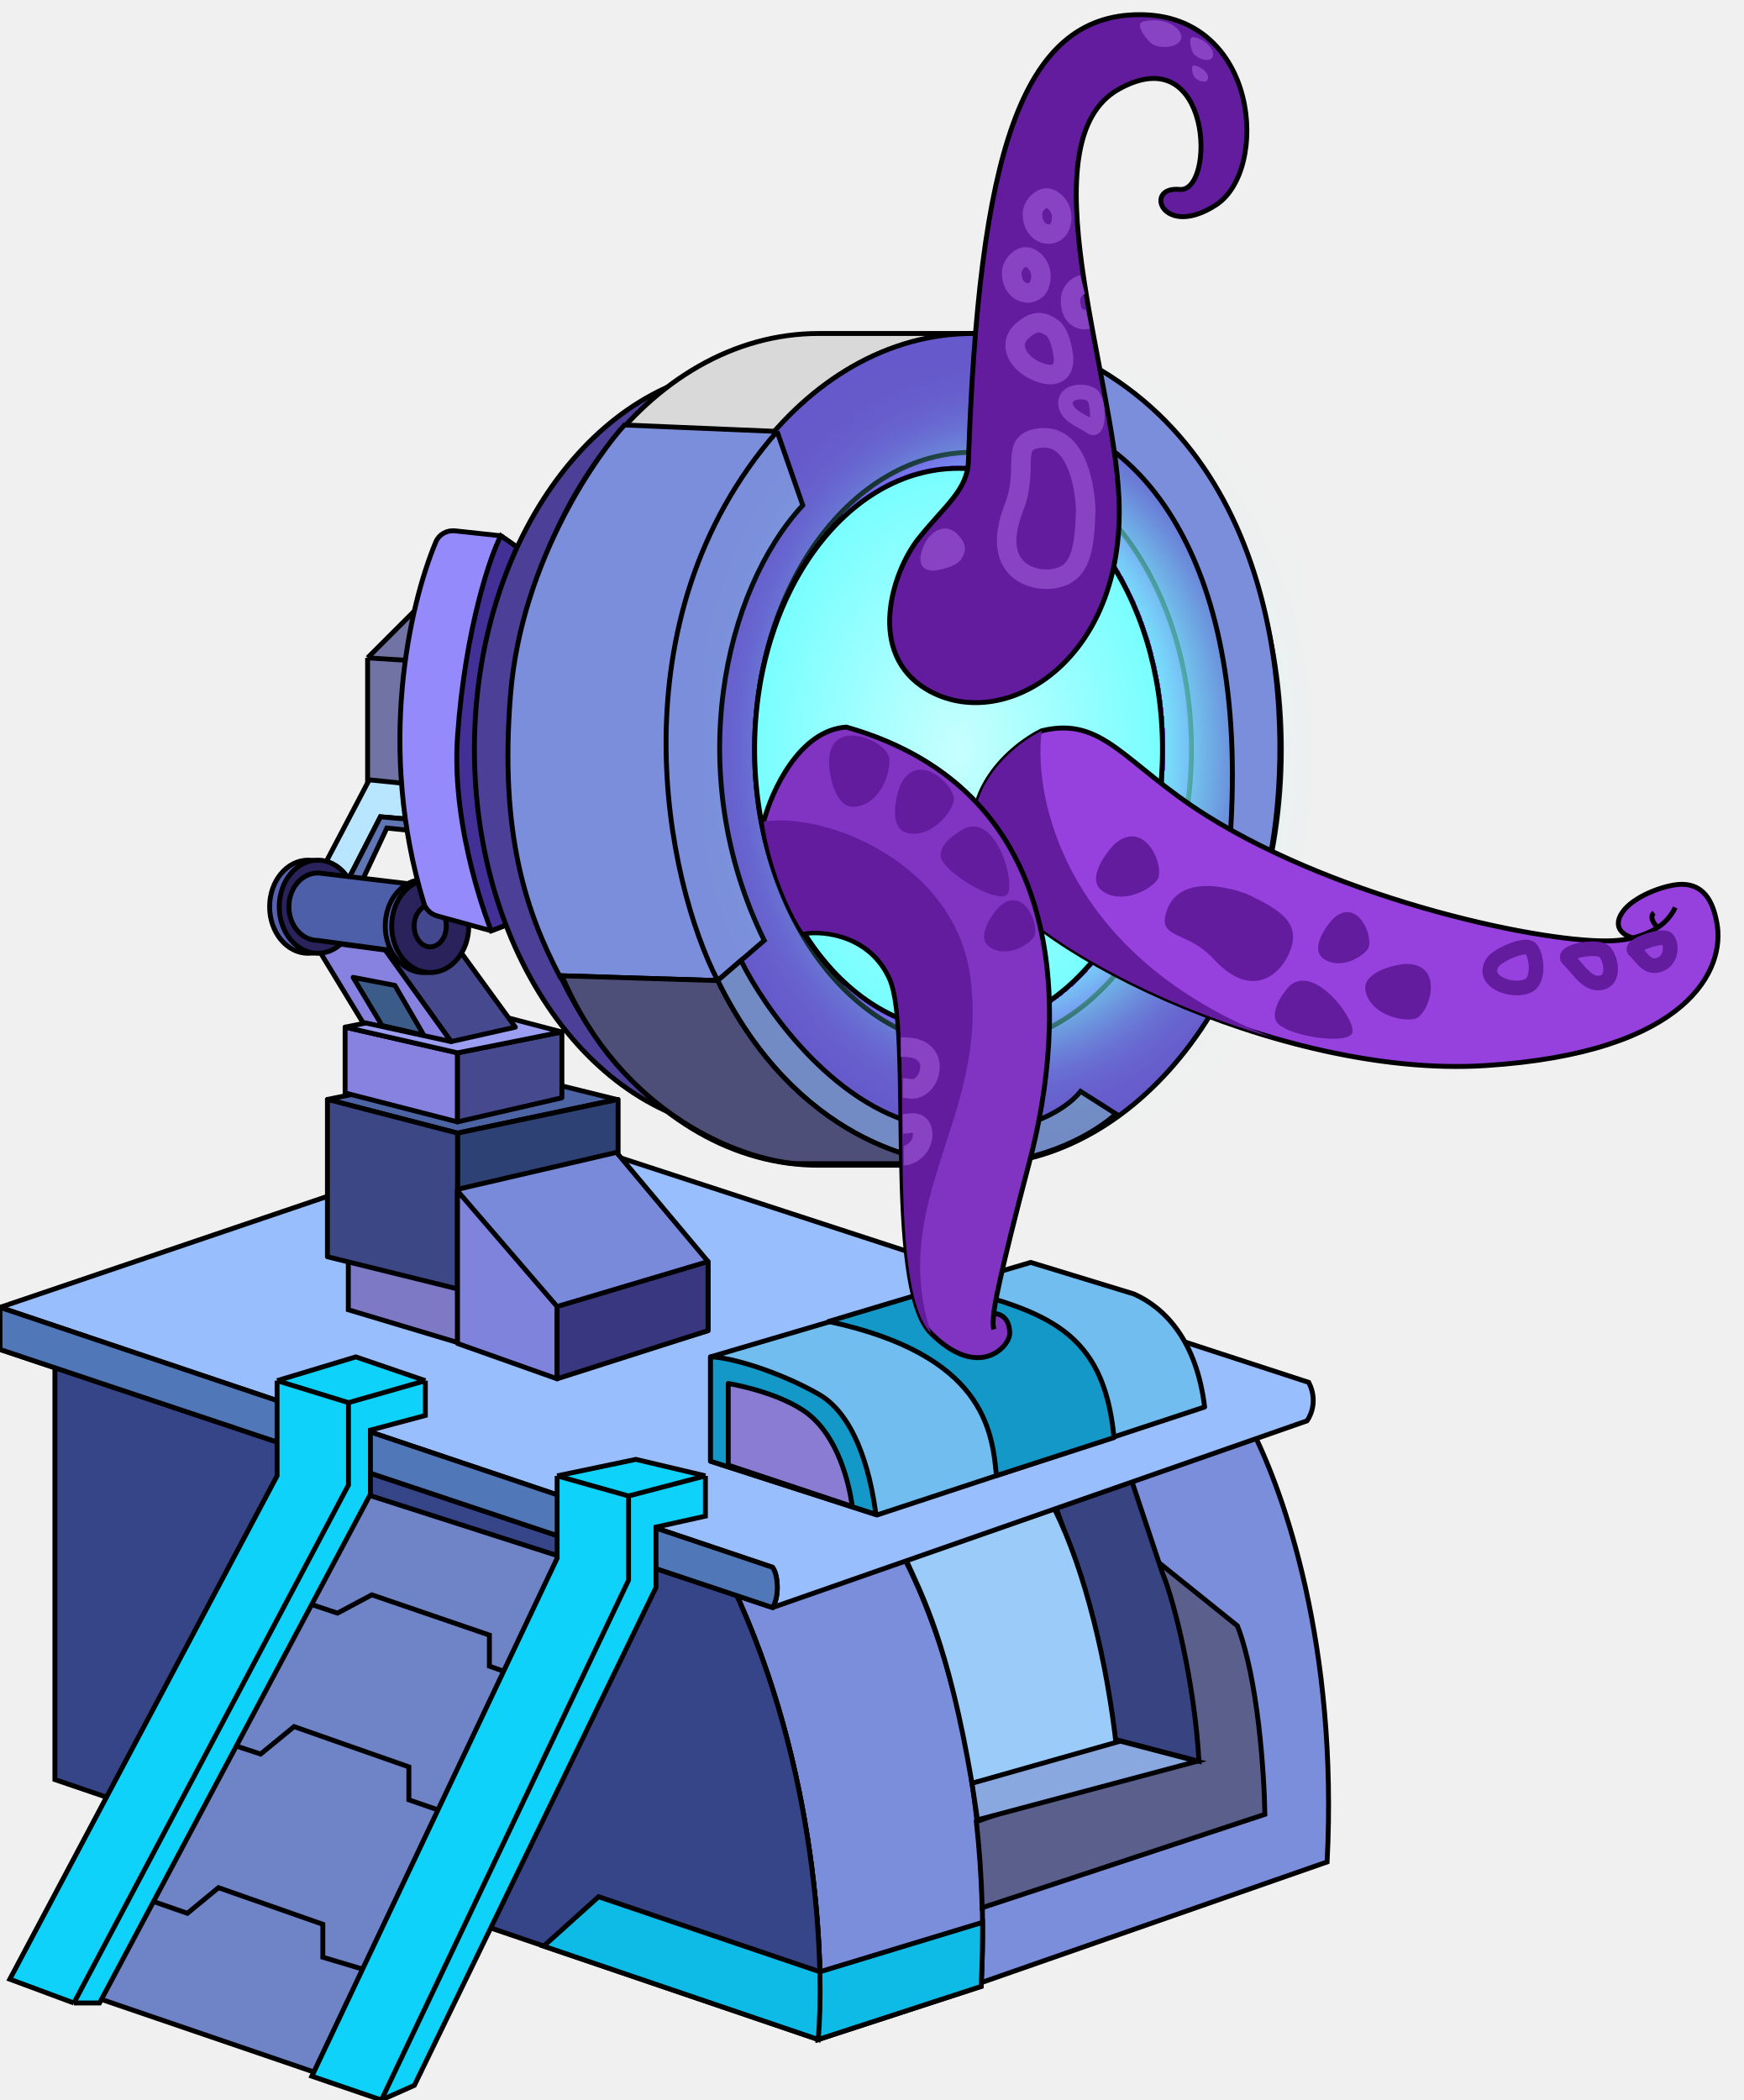
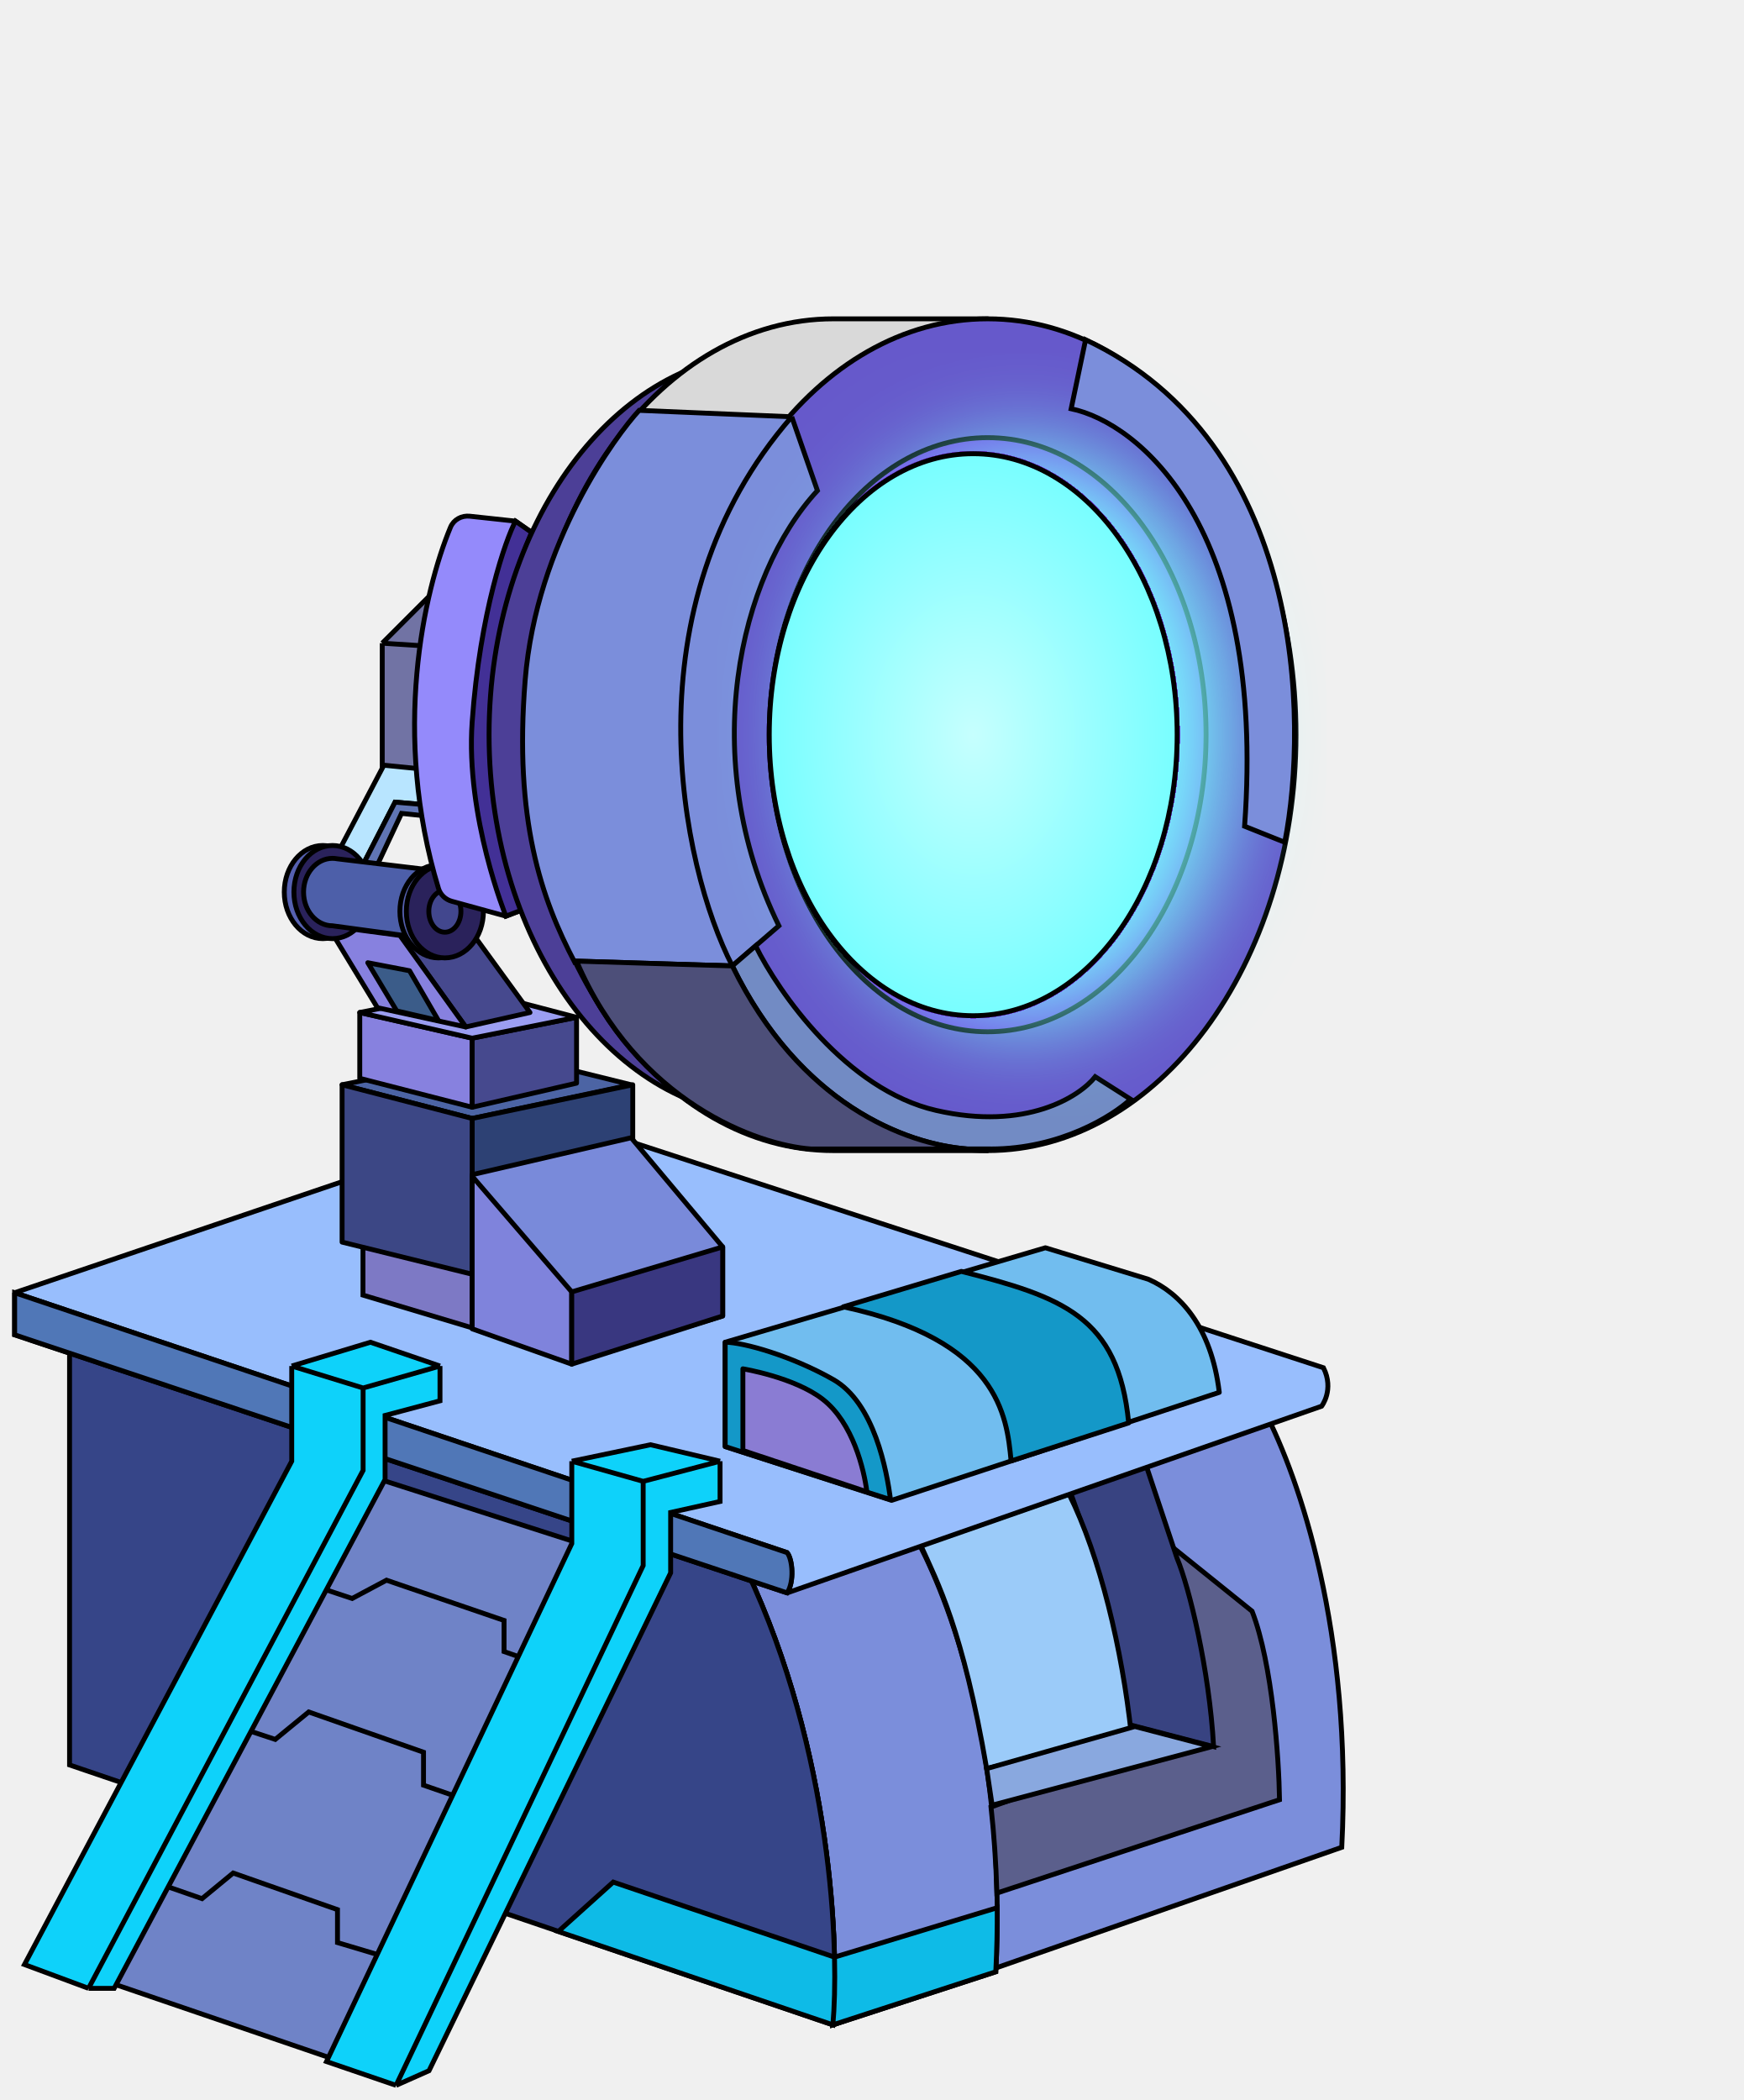
<svg xmlns="http://www.w3.org/2000/svg" width="357" height="430" viewBox="0 0 357 430" fill="none">
-   <g clip-path="url(#clip0_31866_3251)">
-     <path d="M271.716 381.258C273.965 337.034 262.971 305.677 255.975 292.06L149.912 324.666C167.302 361.545 168.901 401.996 167.527 417.612L271.716 381.258Z" fill="#7B8EDB" stroke="black" />
-     <path d="M200.883 406.743C203.131 362.519 192.138 332.662 185.142 319.045L149.912 324.666C167.302 361.545 168.901 401.996 167.527 417.612L200.883 406.743Z" stroke="black" />
-     <path d="M258.973 371.514L201.101 390.628C200.935 384.435 200.516 378.557 199.905 373.013L244.732 356.897C243.832 341.007 238.61 325.041 236.112 319.045L253.352 332.912C257.549 343.705 258.849 363.144 258.973 371.514Z" fill="#5B5F8C" stroke="black" />
-     <path d="M245.481 360.645C244.582 344.755 240.484 328.039 237.986 322.043L231.615 302.929L215.874 307.801C220.971 321.593 226.368 338.908 228.242 356.148L245.481 360.645Z" fill="#384381" stroke="black" />
-     <path d="M199.009 365.143C194.136 336.659 188.89 326.915 185.517 319.419L215.874 308.926C222.245 321.668 226.743 340.782 228.617 358.022L199.009 365.143Z" fill="#9BCBF9" stroke="black" />
-     <path d="M11.243 364.393V277.444L149.912 324.666C167.302 361.545 168.901 401.996 167.527 417.612L11.243 364.393Z" fill="#364588" stroke="black" />
-     <path d="M245.107 360.645L200.133 372.638L199.009 365.143L229.366 356.523L245.107 360.645Z" fill="#89A8DF" stroke="black" />
-     <path d="M200.882 406.743L167.527 417.612L111.31 398.498L122.553 388.379L167.86 403.745L201.176 393.626C201.203 397.861 201.112 402.235 200.882 406.743Z" fill="#0EBBE7" />
-     <path d="M167.527 417.612L200.882 406.743C201.112 402.235 201.203 397.861 201.176 393.626L167.86 403.745M167.527 417.612C167.834 414.123 167.993 409.396 167.86 403.745M167.527 417.612L111.31 398.498L122.553 388.379L167.86 403.745" stroke="black" />
-     <path d="M0 267.7L108.312 230.971L267.968 283.066C270.217 287.563 267.594 290.936 267.594 290.936L158.158 329.164L0 276.32V267.7Z" fill="#98BEFD" />
-     <path d="M0 267.7L108.312 230.971L267.968 283.066C270.217 287.563 267.593 290.936 267.593 290.936L158.157 329.164M0 267.7V276.32L158.157 329.164M0 267.7L158.157 320.918C159.282 322.293 159.657 326.915 158.157 329.164" stroke="black" />
-     <path d="M0 276.32L158.157 329.164C159.657 326.915 159.282 322.293 158.157 320.918L0 267.7V276.32Z" fill="#5077B7" stroke="black" />
-     <path d="M64.599 424.378L19.625 409.012L29.745 388.774L46.574 356.918L62.351 328.06L73.7 305.573L120.442 320.564L107.699 343.8L93.457 371.909L76.132 403.765L64.599 424.378Z" fill="#6F83C7" />
-     <path d="M29.745 388.774L19.625 409.012L64.599 424.378L76.132 403.765M29.745 388.774L38.365 391.772L44.736 386.525L66.098 394.021V400.767L76.132 403.765M29.745 388.774L46.574 356.918M76.132 403.765L93.457 371.909M93.457 371.909L83.713 368.536V361.79L60.208 353.545L53.356 359.166L46.574 356.918M93.457 371.909L107.699 343.8M46.574 356.918L62.351 328.06M62.351 328.06L73.7 305.573L120.442 320.564L107.699 343.8M62.351 328.06L69.097 330.308L76.132 326.56L100.203 334.806V341.177L107.699 343.8" stroke="black" />
-     <path d="M130.186 298.827L144.428 302.2V310.445L134.309 312.694V325.061L84.838 427.002L78.091 430L63.85 425.128L114.07 319.065V302.2L130.186 298.827Z" fill="#0ED2FA" />
-     <path d="M144.428 302.2L130.186 298.827L114.07 302.2M144.428 302.2V310.445L134.309 312.694V325.061L84.838 427.002L78.091 430M144.428 302.2L128.687 306.322M78.091 430L63.85 425.128L114.07 319.065V302.2M78.091 430L128.687 323.562V306.322M114.07 302.2L128.687 306.322" stroke="black" />
-     <path d="M72.844 277.839L87.086 282.711V289.832L75.843 292.83V305.948L20.375 410.137H15.128L2.011 405.264L56.729 302.2V282.711L72.844 277.839Z" fill="#0ED2FA" />
-     <path d="M87.086 282.711L72.844 277.839L56.729 282.711M87.086 282.711V289.832L75.843 292.83V305.948L20.375 410.137H15.128M87.086 282.711L71.345 287.209M15.128 410.137L2.011 405.264L56.729 302.2V282.711M15.128 410.137L71.345 304.074V287.209M56.729 282.711L71.345 287.209" stroke="black" />
-     <path d="M75.262 134.7V160.016L85.454 161.003V135.357L101.236 121.219H88.742L75.262 134.7Z" fill="#7173A4" />
-     <path d="M75.262 134.7V160.016L85.454 161.003V135.357M75.262 134.7L88.742 121.219H101.236L85.454 135.357M75.262 134.7L85.454 135.357" stroke="black" />
-     <path d="M75.59 159.688L65.398 179.086L71.316 180.072L77.892 167.25L85.454 167.907V160.674L75.59 159.688Z" fill="#B8E5FF" stroke="black" />
-     <path d="M79.207 169.551L74.275 180.072H71.316L77.892 167.25L85.454 167.907V170.209L79.207 169.551Z" fill="#6075B4" stroke="black" />
-     <path d="M71.316 268.188L94.331 275.092V263.256L71.316 257.009V268.188Z" fill="#7D79C5" stroke="black" />
-     <path d="M99.592 218.541L126.224 225.117L93.674 232.021L67.042 225.117L99.592 218.541Z" fill="#4C64A4" stroke="black" stroke-linejoin="round" />
-     <path d="M126.553 257.338L93.674 263.914V232.021L126.553 225.117V257.338Z" fill="#2D4174" stroke="black" stroke-linejoin="round" />
-     <path d="M67.042 257.338L93.674 263.914V232.021L67.042 225.117V257.338Z" fill="#3C4785" stroke="black" stroke-linejoin="round" />
-     <path d="M114.716 281.668L144.965 272.462V258.324L126.224 235.966L93.674 243.529V274.435L114.716 281.668Z" fill="#798ADA" stroke="black" stroke-linejoin="round" />
-     <path d="M93.674 275.092L114.059 282.326V267.53L93.674 243.857V275.092Z" fill="#7F83DC" stroke="black" stroke-linejoin="round" />
-     <path d="M114.059 282.326L144.965 272.462V258.324L114.059 267.53V282.326Z" fill="#393780" stroke="black" stroke-linejoin="round" />
-     <path d="M70.659 223.801L93.674 229.72V215.582L70.659 210.321V223.801Z" fill="#8781DF" stroke="black" stroke-linejoin="round" />
-     <path d="M115.045 224.788L93.674 229.719V215.582L115.045 211.307V224.788Z" fill="#46498E" stroke="black" stroke-linejoin="round" />
-     <path d="M93.674 205.718L70.659 210.321L93.674 215.582L115.045 211.307L93.674 205.718Z" fill="#9B9EF1" stroke="black" stroke-linejoin="round" />
-     <path d="M92.359 192.238L78.878 194.539L92.359 213.28L105.51 210.321L92.359 192.238Z" fill="#46498E" stroke="black" stroke-linejoin="round" />
-     <path d="M64.083 192.566L78.878 194.539L92.359 213.28L74.275 209.335L64.083 192.566Z" fill="#8781DF" stroke="black" stroke-linejoin="round" />
-     <path d="M72.303 200.129L80.851 201.773L86.769 211.965L78.221 209.992L72.303 200.129Z" fill="#3B5C89" stroke="black" stroke-linejoin="round" />
-     <ellipse cx="7.891" cy="9.535" rx="7.891" ry="9.535" transform="matrix(-1 0 0 1 70.9874 176.127)" fill="#5661B1" stroke="black" />
-     <ellipse cx="7.891" cy="9.535" rx="7.891" ry="9.535" transform="matrix(-1 0 0 1 72.9601 176.127)" fill="#2A225B" stroke="black" />
-     <path d="M65.069 192.566C61.801 192.566 59.151 189.475 59.151 185.662C59.151 181.849 61.801 178.757 65.069 178.757C65.405 178.757 65.735 178.79 66.055 178.853L84.468 181.059V195.197L65.069 192.566Z" fill="#4D5FA9" stroke="black" />
-     <ellipse cx="7.891" cy="9.535" rx="7.891" ry="9.535" transform="matrix(-1 0 0 1 94.6601 180.072)" fill="#5661B1" stroke="black" />
-     <ellipse cx="7.891" cy="9.535" rx="7.891" ry="9.535" transform="matrix(-1 0 0 1 95.9753 180.072)" fill="#2A225B" stroke="black" />
-     <ellipse cx="3.288" cy="4.274" rx="3.288" ry="4.274" transform="matrix(-1 0 0 1 91.3723 185.333)" fill="#42478E" stroke="black" />
-     <path d="M102.551 109.712L105.839 112.013C94.003 140.947 98.277 174.483 104.853 188.95L100.578 190.594L89.503 187.548C88.207 187.191 87.17 186.204 86.778 184.918C77.145 153.26 83.768 124.061 89.235 110.959C89.885 109.401 91.505 108.518 93.184 108.699L102.551 109.712Z" fill="#948AFB" stroke="black" />
-     <path d="M102.551 109.712L105.839 112.013C94.003 140.947 98.277 174.483 104.853 188.95L100.578 190.594C100.578 190.594 92.305 170.209 93.674 150.81C95.252 128.453 100.578 113.328 102.551 109.712Z" fill="#423096" stroke="black" />
-     <path d="M97.133 153.441C97.133 175.044 103.604 194.582 114.043 208.708C124.481 222.834 138.862 231.521 154.701 231.521H182.933V75.36H154.701C138.862 75.36 124.481 84.047 114.043 98.173C103.604 112.299 97.133 131.837 97.133 153.441Z" fill="#4C3F97" stroke="black" />
-     <path d="M167.651 238.597C132.787 238.597 104.524 200.471 104.524 153.441C104.524 106.41 132.787 68.284 167.651 68.284H198.886V238.597H167.651Z" fill="#D9D9D9" stroke="black" />
-     <ellipse cx="63.127" cy="85.156" rx="63.127" ry="85.156" transform="matrix(-1 0 0 1 262.342 68.2843)" fill="#6659CB" stroke="black" />
-     <path d="M164.363 103.465L159.103 88.34L127.868 87.025C123.265 91.957 106.795 114.036 104.524 142.262C102.222 170.866 107.812 186.977 114.716 200.129L146.938 200.786L156.472 192.566C139.704 158.372 148.253 120.89 164.363 103.465Z" fill="#7B8EDB" />
-     <path d="M159.103 88.34L164.363 103.465C148.253 120.89 139.704 158.372 156.472 192.566L146.938 200.786M159.103 88.34L127.868 87.025C123.265 91.957 106.795 114.036 104.524 142.262C102.222 170.866 107.812 186.977 114.716 200.129L146.938 200.786M159.103 88.34C125.237 127.137 136.416 180.401 146.938 200.786" stroke="black" />
-     <path d="M146.938 200.786L115.045 199.8C127.408 228.733 152.198 237.501 163.048 238.268H195.072C196.874 238.404 198.49 238.391 199.873 238.268C214.076 238.268 224.86 231.473 228.477 228.076L221.244 223.473C218.065 227.528 207.106 234.586 188.694 230.377C170.282 226.169 156.363 206.156 151.705 196.676L146.938 200.786Z" fill="#728BC4" />
-     <path d="M146.938 200.786L115.045 199.8C127.408 228.733 152.198 237.501 163.048 238.268C169.405 238.268 185.669 238.268 199.873 238.268M146.938 200.786L151.705 196.676C156.363 206.156 170.282 226.169 188.694 230.377C207.106 234.586 218.065 227.528 221.244 223.473L228.477 228.076C224.86 231.473 214.076 238.268 199.873 238.268M146.938 200.786C162.719 233.139 188.803 239.254 199.873 238.268" stroke="black" />
-     <path d="M146.938 200.786L115.045 199.8C127.408 228.733 152.198 237.501 163.048 238.268H195.072C196.874 238.404 198.49 238.391 199.872 238.268H195.072C182.449 237.318 160.749 229.099 146.938 200.786Z" fill="#4D4F79" />
-     <path d="M146.938 200.786L115.045 199.8C127.408 228.733 152.198 237.501 163.048 238.268C169.405 238.268 185.669 238.268 199.872 238.268C188.803 239.254 162.719 233.139 146.938 200.786Z" stroke="black" />
-     <ellipse cx="44.715" cy="60.826" rx="44.715" ry="60.826" transform="matrix(-1 0 0 1 243.93 92.6147)" fill="#7440E1" stroke="black" />
-     <g filter="url(#filter0_d_31866_3251)">
-       <ellipse cx="41.756" cy="57.538" rx="41.756" ry="57.538" transform="matrix(-1 0 0 1 238.012 95.9026)" fill="url(#paint0_radial_31866_3251)" />
-       <ellipse cx="41.756" cy="57.538" rx="41.756" ry="57.538" transform="matrix(-1 0 0 1 238.012 95.9026)" stroke="black" />
-     </g>
-     <path d="M216.312 86.696L219.271 72.558C263.986 93.601 264.973 150.262 260.041 175.469L251.821 172.181C256.293 110.632 230.011 89.546 216.312 86.696Z" fill="#7B8EDB" stroke="black" />
-     <path d="M179.552 310.215L246.638 288.103C245.014 274.615 238.566 267.764 232.118 264.943L211.034 258.496L145.475 277.839V299.202L179.552 310.215Z" fill="#71BDEF" stroke="black" stroke-linejoin="round" />
-     <path d="M145.475 299.202L179.326 310.078C178.577 304.207 176.035 290.293 167.64 285.496C159.245 280.699 149.223 277.839 145.475 277.839V299.202Z" fill="#1498C8" stroke="black" stroke-linejoin="round" />
-     <path d="M204.014 302.147L228.088 294.362C225.989 272.474 214.387 268.57 193.834 263.331L169.655 270.585C201.491 277.436 203.139 292.903 204.014 302.147Z" fill="#1498C8" stroke="black" stroke-linejoin="round" />
-     <path d="M149.102 300.003L174.49 308.466C173.92 304.007 171.67 294.362 165.46 289.526C159.658 285.007 149.102 283.283 149.102 283.283V300.003Z" fill="#8A7CD3" stroke="black" stroke-linejoin="round" />
-     <path d="M189.774 141.191C177.302 133.821 182.688 117.096 188.003 110.364C193.318 103.631 198.073 100.439 198.278 94.419C200.404 32.056 208.908 3 233.357 3C257.807 3 259.933 34.89 248.948 41.977C237.964 49.064 234.066 38.079 241.507 38.788C248.948 39.497 248.24 7.606 229.105 18.236C209.971 28.866 228.042 76.347 229.105 102.214C230.474 135.521 205.365 150.404 189.774 141.191Z" fill="#631C9E" stroke="black" />
-     <path d="M235.483 8.669C233.712 6.898 232.649 4.772 234.066 4.417C238.191 3.386 241.862 5.48 241.862 7.606C241.862 9.732 237.164 10.35 235.483 8.669Z" fill="#8843C2" />
-     <path d="M244.094 10.487C243.519 8.941 243.472 7.395 244.428 7.601C247.21 8.201 248.842 10.488 248.246 11.725C247.651 12.961 244.639 11.954 244.094 10.487Z" fill="#8843C2" />
-     <path d="M244.349 15.435C243.946 14.349 243.913 13.262 244.584 13.407C246.539 13.829 247.685 15.435 247.267 16.305C246.848 17.174 244.732 16.466 244.349 15.435Z" fill="#8843C2" />
-     <path d="M211.913 89.871C220.115 87.933 222.066 98.923 222.306 104.274C222.073 112.543 221.215 117.069 216.625 118.307C212.035 119.544 202.382 117.223 207.633 103.827C210.633 96.175 206.976 91.038 211.913 89.871Z" stroke="#8843C2" stroke-width="4" />
-     <path d="M209.292 67.754C211.715 65.598 213.331 65.673 215.351 67.081C216.697 68.019 217.37 70.449 217.707 72.807C218.044 75.165 217.034 77.86 212.658 76.176C208.282 74.491 206.262 70.449 209.292 67.754Z" stroke="#8843C2" stroke-width="4" />
-     <path d="M218.172 82.264C218.388 80.037 221.899 79.87 223.48 80.806C225.06 81.743 225.09 88.641 223.48 87.478C221.601 86.121 217.902 85.047 218.172 82.264Z" stroke="#8843C2" stroke-width="3" />
-     <path d="M195.963 109.33C197.929 111.315 197.931 112.702 196.796 114.489C196.039 115.681 193.963 116.359 191.935 116.745C189.908 117.131 187.533 116.379 188.811 112.562C190.089 108.746 193.506 106.848 195.963 109.33Z" fill="#8843C2" />
-     <path d="M214.578 40.588C213.16 40.305 211.389 42.176 211.389 43.777C211.389 48.384 215.995 49.092 217.058 46.258C218.121 43.423 216.349 40.943 214.578 40.588Z" stroke="#8843C2" stroke-width="4" />
-     <path d="M210.326 52.636C208.908 52.352 207.137 54.223 207.137 55.825C207.137 60.431 211.743 61.14 212.806 58.305C213.869 55.47 212.097 52.99 210.326 52.636Z" stroke="#8843C2" stroke-width="4" />
-     <path d="M221.664 58.276C220.247 58.631 219.184 59.893 219.184 61.494C219.184 64.67 220.956 65.717 222.727 65.363" stroke="#8843C2" stroke-width="4" />
-     <path d="M200.473 176.06C195.621 162.384 206.99 152.747 213.281 149.638C225.908 146.564 230.203 156.398 247.034 166.99C274.797 184.462 317.003 193.428 330.489 192.615C331.887 192.53 333.169 192.331 334.341 192.042C332.693 191.653 329.95 190.061 332.162 186.806C334.374 183.551 340.65 181.281 343.787 181.095C349.69 180.745 350.966 186.127 351.51 188.938C353.295 198.175 346.107 215.564 303.999 218.2C261.89 220.837 206.537 193.155 200.473 176.06Z" fill="#9640DD" />
-     <path d="M334.341 192.042C333.169 192.331 331.887 192.53 330.489 192.615C317.003 193.428 274.797 184.462 247.034 166.99C230.203 156.398 225.908 146.564 213.281 149.638C206.99 152.747 195.621 162.384 200.473 176.06C206.537 193.155 261.89 220.837 303.999 218.2C346.107 215.564 353.295 198.175 351.51 188.938C350.966 186.127 349.69 180.745 343.787 181.095C340.65 181.281 334.374 183.551 332.162 186.806C329.95 190.061 332.693 191.653 334.341 192.042ZM334.341 192.042C336.335 191.551 338.008 190.802 339.383 189.926M339.383 189.926C338.691 189.24 337.581 187.678 338.672 186.919M339.383 189.926C341.123 188.817 342.283 187.304 342.997 185.822" stroke="black" />
-     <path d="M200.473 176.06C195.621 162.384 206.99 152.747 213.281 149.638C211.461 163.714 218.379 195.99 260.612 212.486C230.95 203.859 204.553 187.563 200.473 176.06Z" fill="#631C9E" />
-     <path d="M238.635 187.302C240.686 179.11 250.763 181.339 255.352 183.074C262.172 186.303 265.578 188.737 264.558 193.377C263.538 198.017 257.271 205.979 248.405 196.299C243.34 190.77 237.401 192.233 238.635 187.302Z" fill="#631C9E" />
-     <path d="M225.552 182.33C222.65 180.074 225.955 175.211 227.97 173.062C234.418 167.017 238.851 177.898 236.836 180.315C234.821 182.733 229.179 185.151 225.552 182.33Z" fill="#631C9E" />
-     <path d="M279.595 202.963C278.813 199.372 284.466 197.756 287.39 197.397C296.214 196.887 292.645 208.081 289.549 208.647C286.453 209.212 280.572 207.453 279.595 202.963Z" fill="#631C9E" />
-     <path d="M270.807 196.163C268.454 194.247 271.134 190.119 272.769 188.295C277.999 183.164 281.595 192.4 279.96 194.452C278.326 196.505 273.749 198.557 270.807 196.163Z" fill="#631C9E" />
-     <path d="M261.942 209.864C259.588 207.949 262.268 203.821 263.903 201.997C269.133 196.865 278.366 209.696 276.732 211.749C275.097 213.801 264.884 212.259 261.942 209.864Z" fill="#631C9E" />
-     <path d="M328.119 201.155C330.552 200.41 329.944 196.459 328.542 194.909C327.141 193.359 319.446 194.888 321.106 196.419C323.043 198.206 325.077 202.086 328.119 201.155Z" stroke="#631C9E" stroke-width="3" />
-     <path d="M340.038 197.435C342.269 196.451 342.349 193.314 341.369 192.263C340.389 191.212 333.461 193.647 334.669 194.643C336.079 195.806 337.249 198.665 340.038 197.435Z" stroke="#631C9E" stroke-width="3" />
-     <path d="M312.781 201.888C315.369 200.746 314.57 195.462 313.433 194.243C312.297 193.024 306.686 195.505 305.662 197.005C302.964 200.953 309.546 203.314 312.781 201.888Z" stroke="#631C9E" stroke-width="3" />
-     <path d="M156.36 168.226C157.972 162.047 163.614 149.527 173.286 148.882C220.032 162.181 218.42 208.928 210.764 237.943C204.638 261.155 203.375 268.301 203.51 268.973C205.122 268.973 206.734 270.182 206.734 273.003C206.734 275.824 200.286 282.675 190.614 273.003C180.942 263.331 186.987 211.346 182.151 200.465C178.283 191.76 168.987 190.39 164.42 191.196C159.584 183.781 156.897 172.927 156.36 168.226Z" fill="#8133C2" />
-     <path d="M203.51 268.973C205.122 268.973 206.734 270.182 206.734 273.003C206.734 275.824 200.286 282.675 190.614 273.003C180.942 263.331 186.987 211.346 182.151 200.465C178.283 191.76 168.987 190.39 164.42 191.196C159.584 183.781 156.897 172.927 156.36 168.226C157.972 162.047 163.614 149.527 173.286 148.882C220.032 162.181 218.42 208.928 210.764 237.943C204.638 261.155 203.375 268.301 203.51 268.973ZM203.51 268.973C203.375 269.645 203.187 271.23 203.51 272.197" stroke="black" />
-     <path d="M164.42 190.793C159.584 183.378 156.897 172.927 156.36 168.226C169.121 166.211 195.563 176.734 198.674 200.062C202.489 228.674 181.748 245.6 190.614 273.003C180.942 263.331 187.39 210.943 182.554 200.062C178.686 191.357 168.987 189.987 164.42 190.793Z" fill="#631C9E" />
-     <path d="M184.432 214.403C186.044 214.403 188.865 214.403 190.074 216.821C190.82 218.312 190.377 221.634 187.789 222.775C186.78 223.22 186.044 222.775 184.835 222.775" stroke="#8843C2" stroke-width="4" />
-     <path d="M185.032 236.628C186.85 236.628 189.314 234.356 188.865 231.732C188.424 229.155 186.121 230.126 184.863 230.154" stroke="#8843C2" stroke-width="4" />
-     <path d="M185.703 170.541C182.14 169.636 183.219 163.856 184.204 161.08C187.689 152.958 196.111 161.15 195.234 164.173C194.357 167.196 190.157 171.672 185.703 170.541Z" fill="#631C9E" />
-     <path d="M192.913 176.206C191.417 173.565 195.415 170.695 197.601 169.59C204.339 166.711 208.275 182.021 206.006 183.338C203.737 184.656 194.783 179.506 192.913 176.206Z" fill="#631C9E" />
-     <path d="M202.421 193.745C200.068 191.829 202.748 187.701 204.383 185.877C209.613 180.746 213.209 189.982 211.575 192.034C209.94 194.087 205.363 196.139 202.421 193.745Z" fill="#631C9E" />
-     <path d="M175.039 165.177C171.086 165.521 169.845 159.205 169.719 156.005C169.958 146.426 181.742 151.824 182.076 155.239C182.409 158.653 179.981 164.746 175.039 165.177Z" fill="#631C9E" />
+   <path d="M274.716 378.258C276.965 334.034 265.971 302.677 258.975 289.06L152.912 321.666C170.302 358.545 171.901 398.996 170.527 414.612L274.716 378.258Z" fill="#7B8EDB" stroke="black" />
+   <path d="M203.883 403.743C206.131 359.519 195.138 329.662 188.142 316.045L152.912 321.666C170.302 358.545 171.901 398.996 170.527 414.612L203.883 403.743Z" stroke="black" />
+   <path d="M261.973 368.514L204.101 387.628C203.935 381.435 203.516 375.558 202.905 370.013L247.732 353.898C246.832 338.007 241.61 322.041 239.112 316.045L256.352 329.912C260.549 340.705 261.849 360.144 261.973 368.514Z" fill="#5B5F8C" stroke="black" />
+   <path d="M248.481 357.645C247.582 341.754 243.484 325.039 240.986 319.043L234.615 299.929L218.874 304.801C223.971 318.593 229.368 335.908 231.242 353.148L248.481 357.645Z" fill="#384381" stroke="black" />
+   <path d="M202.009 362.143C197.136 333.659 191.89 323.915 188.517 316.419L218.874 305.926C225.245 318.668 229.743 337.782 231.617 355.022L202.009 362.143Z" fill="#9BCBF9" stroke="black" />
+   <path d="M14.243 361.393V274.444L152.912 321.666C170.302 358.545 171.901 398.996 170.527 414.612L14.243 361.393Z" fill="#364588" stroke="black" />
+   <path d="M248.107 357.645L203.133 369.638L202.009 362.143L232.366 353.523L248.107 357.645Z" fill="#89A8DF" stroke="black" />
+   <path d="M203.882 403.743L170.527 414.612L114.31 395.498L125.553 385.379L170.86 400.745L204.176 390.626C204.203 394.861 204.112 399.235 203.882 403.743Z" fill="#0EBBE7" />
+   <path d="M170.527 414.612L203.882 403.743C204.112 399.235 204.203 394.861 204.176 390.626L170.86 400.745M170.527 414.612C170.834 411.123 170.993 406.396 170.86 400.745M170.527 414.612L114.31 395.498L125.553 385.379L170.86 400.745" stroke="black" />
+   <path d="M3 264.7L111.312 227.971L270.968 280.066C273.217 284.563 270.594 287.936 270.594 287.936L161.158 326.164L3 273.32V264.7Z" fill="#98BEFD" />
+   <path d="M3 264.7L111.312 227.971L270.968 280.066C273.217 284.563 270.593 287.936 270.593 287.936L161.157 326.164M3 264.7V273.32L161.157 326.164M3 264.7L161.157 317.918C162.282 319.293 162.657 323.915 161.157 326.164" stroke="black" />
+   <path d="M3 273.32L161.157 326.164C162.657 323.915 162.282 319.293 161.157 317.918L3 264.7V273.32Z" fill="#5077B7" stroke="black" />
+   <path d="M67.599 421.378L22.625 406.012L32.745 385.774L49.574 353.918L65.351 325.06L76.7 302.573L123.442 317.564L110.699 340.8L96.457 368.909L79.132 400.765L67.599 421.378Z" fill="#6F83C7" />
+   <path d="M32.745 385.774L22.625 406.012L67.599 421.378L79.132 400.765M32.745 385.774L41.365 388.772L47.736 383.525L69.098 391.021V397.767L79.132 400.765M32.745 385.774L49.574 353.918M79.132 400.765L96.457 368.909M96.457 368.909L86.713 365.536V358.79L63.208 350.545L56.356 356.166L49.574 353.918M96.457 368.909L110.699 340.8M49.574 353.918L65.351 325.06M65.351 325.06L76.7 302.573L123.442 317.564L110.699 340.8M65.351 325.06L72.097 327.308L79.132 323.56L103.203 331.806V338.177L110.699 340.8" stroke="black" />
+   <path d="M133.186 295.827L147.428 299.2V307.445L137.309 309.694V322.061L87.838 424.002L81.091 427L66.85 422.128L117.07 316.065V299.2L133.186 295.827Z" fill="#0ED2FA" />
+   <path d="M147.428 299.2L133.186 295.827L117.07 299.2M147.428 299.2V307.445L137.309 309.694V322.061L87.838 424.002L81.091 427M147.428 299.2L131.687 303.322M81.091 427L66.85 422.128L117.07 316.065V299.2M81.091 427L131.687 320.562V303.322M117.07 299.2L131.687 303.322" stroke="black" />
+   <path d="M75.844 274.839L90.086 279.711V286.832L78.843 289.83V302.948L23.375 407.137H18.128L5.011 402.264L59.729 299.2V279.711L75.844 274.839Z" fill="#0ED2FA" />
+   <path d="M90.086 279.711L75.844 274.839L59.729 279.711M90.086 279.711V286.832L78.843 289.83V302.948L23.375 407.137H18.128M90.086 279.711L74.345 284.209M18.128 407.137L5.011 402.264L59.729 299.2V279.711M18.128 407.137L74.345 301.074V284.209M59.729 279.711L74.345 284.209" stroke="black" />
+   <path d="M78.262 131.7V157.016L88.454 158.003V132.357L104.236 118.219H91.742L78.262 131.7Z" fill="#7173A4" />
+   <path d="M78.262 131.7V157.016L88.454 158.003V132.357M78.262 131.7L91.742 118.219H104.236L88.454 132.357M78.262 131.7L88.454 132.357" stroke="black" />
+   <path d="M78.59 156.688L68.398 176.086L74.316 177.072L80.892 164.25L88.454 164.907V157.674L78.59 156.688Z" fill="#B8E5FF" stroke="black" />
+   <path d="M82.207 166.551L77.275 177.072H74.316L80.892 164.25L88.454 164.907V167.209L82.207 166.551Z" fill="#6075B4" stroke="black" />
+   <path d="M74.316 265.188L97.331 272.092V260.256L74.316 254.009V265.188Z" fill="#7D79C5" stroke="black" />
+   <path d="M102.592 215.541L129.224 222.117L96.674 229.021L70.042 222.117L102.592 215.541Z" fill="#4C64A4" stroke="black" stroke-linejoin="round" />
+   <path d="M129.553 254.338L96.674 260.914V229.021L129.553 222.117V254.338Z" fill="#2D4174" stroke="black" stroke-linejoin="round" />
+   <path d="M70.042 254.338L96.674 260.914V229.021L70.042 222.117V254.338Z" fill="#3C4785" stroke="black" stroke-linejoin="round" />
+   <path d="M117.716 278.668L147.965 269.462V255.324L129.224 232.967L96.674 240.529V271.435L117.716 278.668Z" fill="#798ADA" stroke="black" stroke-linejoin="round" />
+   <path d="M96.674 272.092L117.059 279.326V264.53L96.674 240.857V272.092Z" fill="#7F83DC" stroke="black" stroke-linejoin="round" />
+   <path d="M117.059 279.326L147.965 269.462V255.324L117.059 264.53V279.326Z" fill="#393780" stroke="black" stroke-linejoin="round" />
+   <path d="M73.659 220.801L96.674 226.719V212.582L73.659 207.321V220.801Z" fill="#8781DF" stroke="black" stroke-linejoin="round" />
+   <path d="M118.045 221.788L96.674 226.72V212.582L118.045 208.307V221.788Z" fill="#46498E" stroke="black" stroke-linejoin="round" />
+   <path d="M96.674 202.718L73.659 207.321L96.674 212.582L118.045 208.307L96.674 202.718Z" fill="#9B9EF1" stroke="black" stroke-linejoin="round" />
+   <path d="M95.359 189.238L81.878 191.539L95.359 210.28L108.51 207.321L95.359 189.238Z" fill="#46498E" stroke="black" stroke-linejoin="round" />
+   <path d="M67.083 189.567L81.878 191.539L95.359 210.28L77.275 206.335L67.083 189.567Z" fill="#8781DF" stroke="black" stroke-linejoin="round" />
+   <path d="M75.303 197.129L83.851 198.773L89.769 208.965L81.221 206.992L75.303 197.129Z" fill="#3B5C89" stroke="black" stroke-linejoin="round" />
+   <ellipse cx="7.891" cy="9.535" rx="7.891" ry="9.535" transform="matrix(-1 0 0 1 73.9874 173.127)" fill="#5661B1" stroke="black" />
+   <ellipse cx="7.891" cy="9.535" rx="7.891" ry="9.535" transform="matrix(-1 0 0 1 75.9601 173.127)" fill="#2A225B" stroke="black" />
+   <path d="M68.069 189.566C64.801 189.566 62.151 186.475 62.151 182.662C62.151 178.848 64.801 175.757 68.069 175.757C68.405 175.757 68.735 175.79 69.055 175.853L87.468 178.059V192.197L68.069 189.566Z" fill="#4D5FA9" stroke="black" />
+   <ellipse cx="7.891" cy="9.535" rx="7.891" ry="9.535" transform="matrix(-1 0 0 1 97.6601 177.072)" fill="#5661B1" stroke="black" />
+   <ellipse cx="7.891" cy="9.535" rx="7.891" ry="9.535" transform="matrix(-1 0 0 1 98.9753 177.072)" fill="#2A225B" stroke="black" />
+   <ellipse cx="3.288" cy="4.274" rx="3.288" ry="4.274" transform="matrix(-1 0 0 1 94.3723 182.333)" fill="#42478E" stroke="black" />
+   <path d="M105.551 106.712L108.839 109.013C97.003 137.947 101.277 171.483 107.853 185.95L103.578 187.594L92.503 184.548C91.207 184.191 90.17 183.204 89.778 181.918C80.145 150.26 86.768 121.061 92.235 107.959C92.885 106.401 94.505 105.517 96.184 105.699L105.551 106.712Z" fill="#948AFB" stroke="black" />
+   <path d="M105.551 106.712L108.839 109.013C97.003 137.947 101.277 171.483 107.853 185.95L103.578 187.594C103.578 187.594 95.305 167.209 96.674 147.81C98.252 125.453 103.578 110.328 105.551 106.712Z" fill="#423096" stroke="black" />
+   <path d="M100.133 150.441C100.133 172.044 106.604 191.582 117.043 205.708C127.481 219.834 141.862 228.521 157.701 228.521H185.933V72.36H157.701C141.862 72.36 127.481 81.047 117.043 95.173C106.604 109.299 100.133 128.837 100.133 150.441Z" fill="#4C3F97" stroke="black" />
+   <path d="M170.651 235.597C135.787 235.597 107.524 197.471 107.524 150.441C107.524 103.41 135.787 65.284 170.651 65.284H201.886V235.597H170.651Z" fill="#D9D9D9" stroke="black" />
+   <ellipse cx="63.127" cy="85.156" rx="63.127" ry="85.156" transform="matrix(-1 0 0 1 265.342 65.2843)" fill="#6659CB" stroke="black" />
+   <path d="M167.363 100.465L162.103 85.34L130.868 84.025C126.265 88.957 109.795 111.036 107.524 139.262C105.222 167.866 110.812 183.977 117.716 197.129L149.938 197.786L159.472 189.566C142.704 155.372 151.253 117.89 167.363 100.465Z" fill="#7B8EDB" />
+   <path d="M162.103 85.34L167.363 100.465C151.253 117.89 142.704 155.372 159.472 189.566L149.938 197.786M162.103 85.34L130.868 84.025C126.265 88.957 109.795 111.036 107.524 139.262C105.222 167.866 110.812 183.977 117.716 197.129L149.938 197.786M162.103 85.34C128.237 124.137 139.416 177.401 149.938 197.786" stroke="black" />
+   <path d="M149.938 197.786L118.045 196.8C130.408 225.733 155.198 234.501 166.048 235.268H198.072C199.874 235.404 201.49 235.391 202.873 235.268C217.076 235.268 227.86 228.473 231.477 225.076L224.244 220.473C221.065 224.528 210.106 231.586 191.694 227.377C173.282 223.169 159.363 203.156 154.705 193.676L149.938 197.786Z" fill="#728BC4" />
+   <path d="M149.938 197.786L118.045 196.8C130.408 225.733 155.198 234.501 166.048 235.268C172.405 235.268 188.669 235.268 202.873 235.268M149.938 197.786L154.705 193.676C159.363 203.156 173.282 223.169 191.694 227.377C210.106 231.586 221.065 224.528 224.244 220.473L231.477 225.076C227.86 228.473 217.076 235.268 202.873 235.268M149.938 197.786C165.719 230.139 191.803 236.254 202.873 235.268" stroke="black" />
+   <path d="M149.938 197.786L118.045 196.8C130.408 225.733 155.198 234.501 166.048 235.268H198.072C199.874 235.404 201.49 235.391 202.872 235.268H198.072C185.449 234.318 163.749 226.099 149.938 197.786Z" fill="#4D4F79" stroke="black" />
+   <ellipse cx="44.715" cy="60.826" rx="44.715" ry="60.826" transform="matrix(-1 0 0 1 246.93 89.6146)" fill="#7440E1" stroke="black" />
+   <g filter="url(#filter0_d_31866_3251)">
+     <ellipse cx="41.756" cy="57.538" rx="41.756" ry="57.538" transform="matrix(-1 0 0 1 241.012 92.9026)" fill="url(#paint0_radial_31866_3251)" />
+     <ellipse cx="41.756" cy="57.538" rx="41.756" ry="57.538" transform="matrix(-1 0 0 1 241.012 92.9026)" stroke="black" />
  </g>
+   <path d="M219.312 83.697L222.271 69.559C266.986 90.601 267.973 147.262 263.041 172.469L254.821 169.182C259.293 107.632 233.011 86.546 219.312 83.697Z" fill="#7B8EDB" stroke="black" />
+   <path d="M182.552 307.215L249.638 285.103C248.014 271.615 241.566 264.764 235.118 261.943L214.034 255.495L148.475 274.839V296.201L182.552 307.215Z" fill="#71BDEF" stroke="black" stroke-linejoin="round" />
+   <path d="M148.475 296.201L182.326 307.078C181.577 301.207 179.035 287.293 170.64 282.496C162.245 277.699 152.223 274.839 148.475 274.839V296.201Z" fill="#1498C8" stroke="black" stroke-linejoin="round" />
+   <path d="M207.014 299.147L231.088 291.362C228.989 269.474 217.387 265.57 196.834 260.331L172.655 267.585C204.491 274.436 206.139 289.903 207.014 299.147Z" fill="#1498C8" stroke="black" stroke-linejoin="round" />
+   <path d="M152.102 297.003L177.49 305.466C176.92 301.007 174.67 291.361 168.46 286.526C162.658 282.007 152.102 280.283 152.102 280.283V297.003Z" fill="#8A7CD3" stroke="black" stroke-linejoin="round" />
  <defs>
-     <filter id="filter0_d_31866_3251" x="144" y="75.403" width="124.512" height="156.076" filterUnits="userSpaceOnUse" color-interpolation-filters="sRGB">
+     <filter id="filter0_d_31866_3251" x="147" y="72.403" width="124.512" height="156.076" filterUnits="userSpaceOnUse" color-interpolation-filters="sRGB">
      <feFlood flood-opacity="0" result="BackgroundImageFix" />
      <feColorMatrix in="SourceAlpha" type="matrix" values="0 0 0 0 0 0 0 0 0 0 0 0 0 0 0 0 0 0 127 0" result="hardAlpha" />
      <feOffset dx="10" />
      <feGaussianBlur stdDeviation="10" />
      <feComposite in2="hardAlpha" operator="out" />
      <feColorMatrix type="matrix" values="0 0 0 0 0.471 0 0 0 0 0.996 0 0 0 0 1 0 0 0 1 0" />
      <feBlend mode="normal" in2="BackgroundImageFix" result="effect1_dropShadow_31866_3251" />
      <feBlend mode="normal" in="SourceGraphic" in2="effect1_dropShadow_31866_3251" result="shape" />
    </filter>
    <radialGradient id="paint0_radial_31866_3251" cx="0" cy="0" r="1" gradientUnits="userSpaceOnUse" gradientTransform="translate(41.7561 57.538) rotate(-90) scale(57.538 41.7561)">
      <stop stop-color="#C6FFFE" />
      <stop offset="1" stop-color="#78FEFF" />
    </radialGradient>
-     <clipPath id="clip0_31866_3251">
-       <rect width="357" height="430" fill="white" />
-     </clipPath>
  </defs>
</svg>
